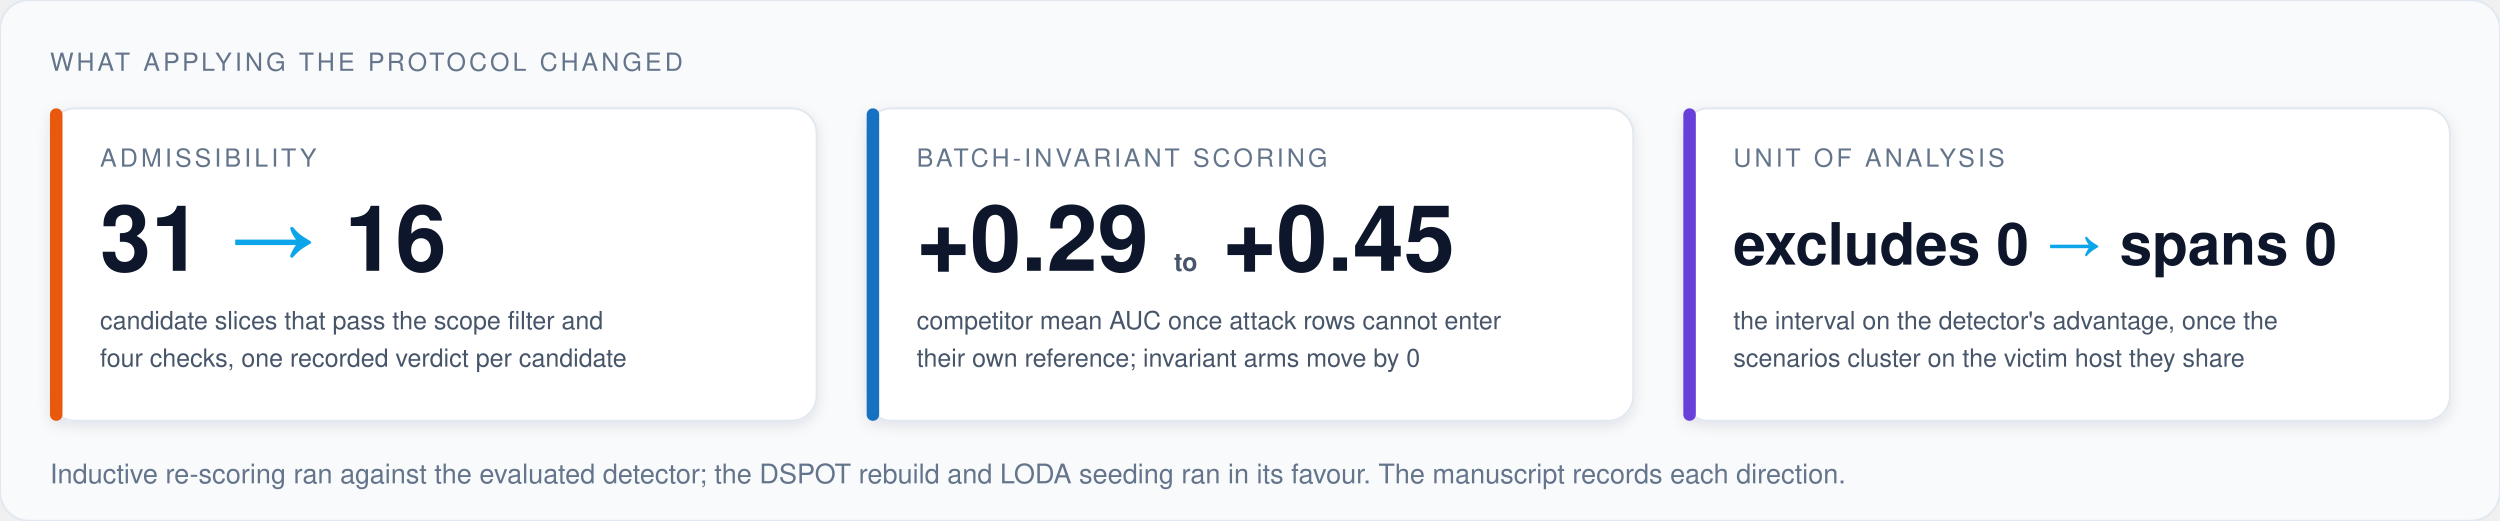
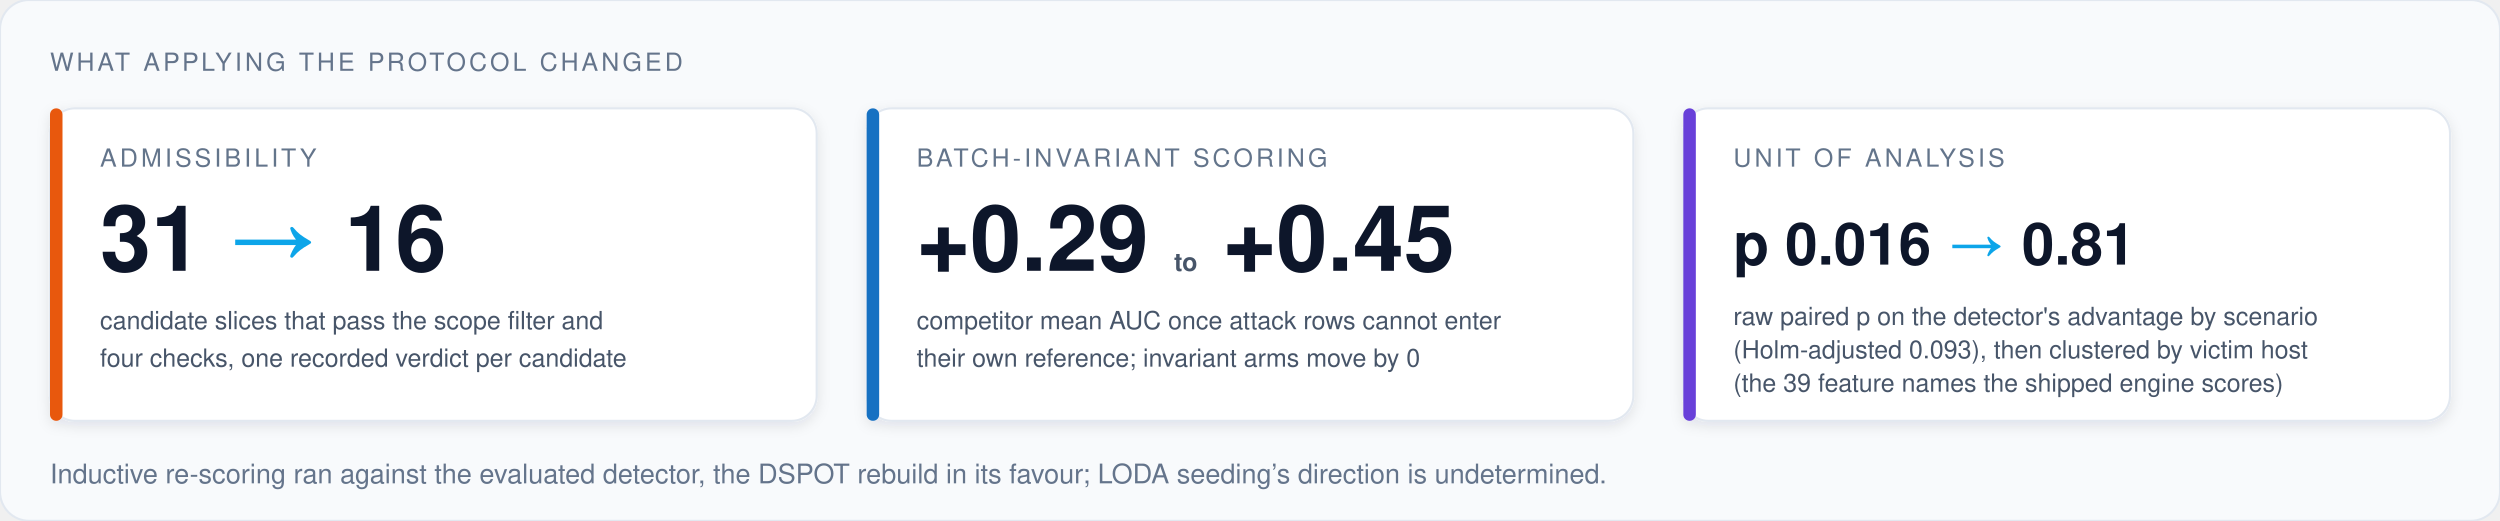
<svg xmlns="http://www.w3.org/2000/svg" width="1200" height="250" viewBox="0 0 1200 250" font-family="Segoe UI, Helvetica Neue, Helvetica, Arial, sans-serif">
  <defs>
    <style>
      @keyframes rise { from { opacity: 0; transform: translateY(14px); } to { opacity: 1; transform: translateY(0); } }
      .card { animation: rise 0.7s ease-out both; }
      .c1 { animation-delay: 0.1s; } .c2 { animation-delay: 0.4s; } .c3 { animation-delay: 0.7s; }
      .big   { font-size: 44px; font-weight: 700; fill: #0f172a; }
      .lbl   { font-size: 12px; fill: #475569; }
      .head  { font-size: 12px; fill: #64748b; letter-spacing: 1.5px; }
      .foot  { font-size: 13px; fill: #64748b; }
      .arrow { fill: #0ea5e9; }
    </style>
    <filter id="shadow" x="-10%" y="-10%" width="120%" height="130%">
      <feDropShadow dx="0" dy="2" stdDeviation="3" flood-color="#0f172a" flood-opacity="0.10" />
    </filter>
  </defs>
  <rect width="1200" height="250" rx="14" fill="#f8fafc" stroke="#e2e8f0" />
  <text x="24" y="34" class="head">WHAT APPLYING THE PROTOCOL CHANGED</text>
  <g class="card c1" filter="url(#shadow)">
    <rect x="24" y="52" width="368" height="150" rx="12" fill="#ffffff" stroke="#e2e8f0" />
    <rect x="24" y="52" width="6" height="150" rx="3" fill="#e8590c" />
    <text x="48" y="80" class="head">ADMISSIBILITY</text>
    <text x="48" y="130" class="big">31 <tspan class="arrow">→</tspan> 16</text>
    <text x="48" y="158" class="lbl">candidate slices that pass the scope filter and</text>
    <text x="48" y="176" class="lbl">four checks, one recorded verdict per candidate</text>
  </g>
  <g class="card c2" filter="url(#shadow)">
    <rect x="416" y="52" width="368" height="150" rx="12" fill="#ffffff" stroke="#e2e8f0" />
    <rect x="416" y="52" width="6" height="150" rx="3" fill="#1971c2" />
    <text x="440" y="80" class="head">BATCH-INVARIANT SCORING</text>
    <text x="440" y="130" class="big">+0.29 <tspan class="lbl" font-size="22">to</tspan> +0.45</text>
    <text x="440" y="158" class="lbl">competitor mean AUC once attack rows cannot enter</text>
    <text x="440" y="176" class="lbl">their own reference; invariant arms move by 0</text>
  </g>
  <g class="card c3" filter="url(#shadow)">
    <rect x="808" y="52" width="368" height="150" rx="12" fill="#ffffff" stroke="#e2e8f0" />
    <rect x="808" y="52" width="6" height="150" rx="3" fill="#6741d9" />
    <text x="832" y="80" class="head">UNIT OF ANALYSIS</text>
-     <text x="832" y="127" class="big" style="font-size:28px">excludes 0 <tspan class="arrow">→</tspan> spans 0</text>
-     <text x="832" y="158" class="lbl">the interval on the detector's advantage, once the</text>
-     <text x="832" y="176" class="lbl">scenarios cluster on the victim host they share</text>
+     <text x="832" y="127" class="big" style="font-size:28px">p 0.016 <tspan class="arrow">→</tspan> 0.81</text>
+     <text x="832" y="156" class="lbl">raw paired p on the detector's advantage by scenario</text>
+     <text x="832" y="172" class="lbl">(Holm-adjusted 0.093), then clustered by victim host</text>
+     <text x="832" y="188" class="lbl">(the 39 feature names the shipped engine scores)</text>
  </g>
-   <text x="24" y="232" class="foot">Inductive re-scoring ran against the evaluated detector; the DSPOT rebuild and LODA seeding ran in its favour. The manuscript records each direction.</text>
+   <text x="24" y="232" class="foot">Inductive re-scoring ran against the evaluated detector, the DSPOT rebuild in its favour; LODA seeding’s direction is undetermined.</text>
</svg>
